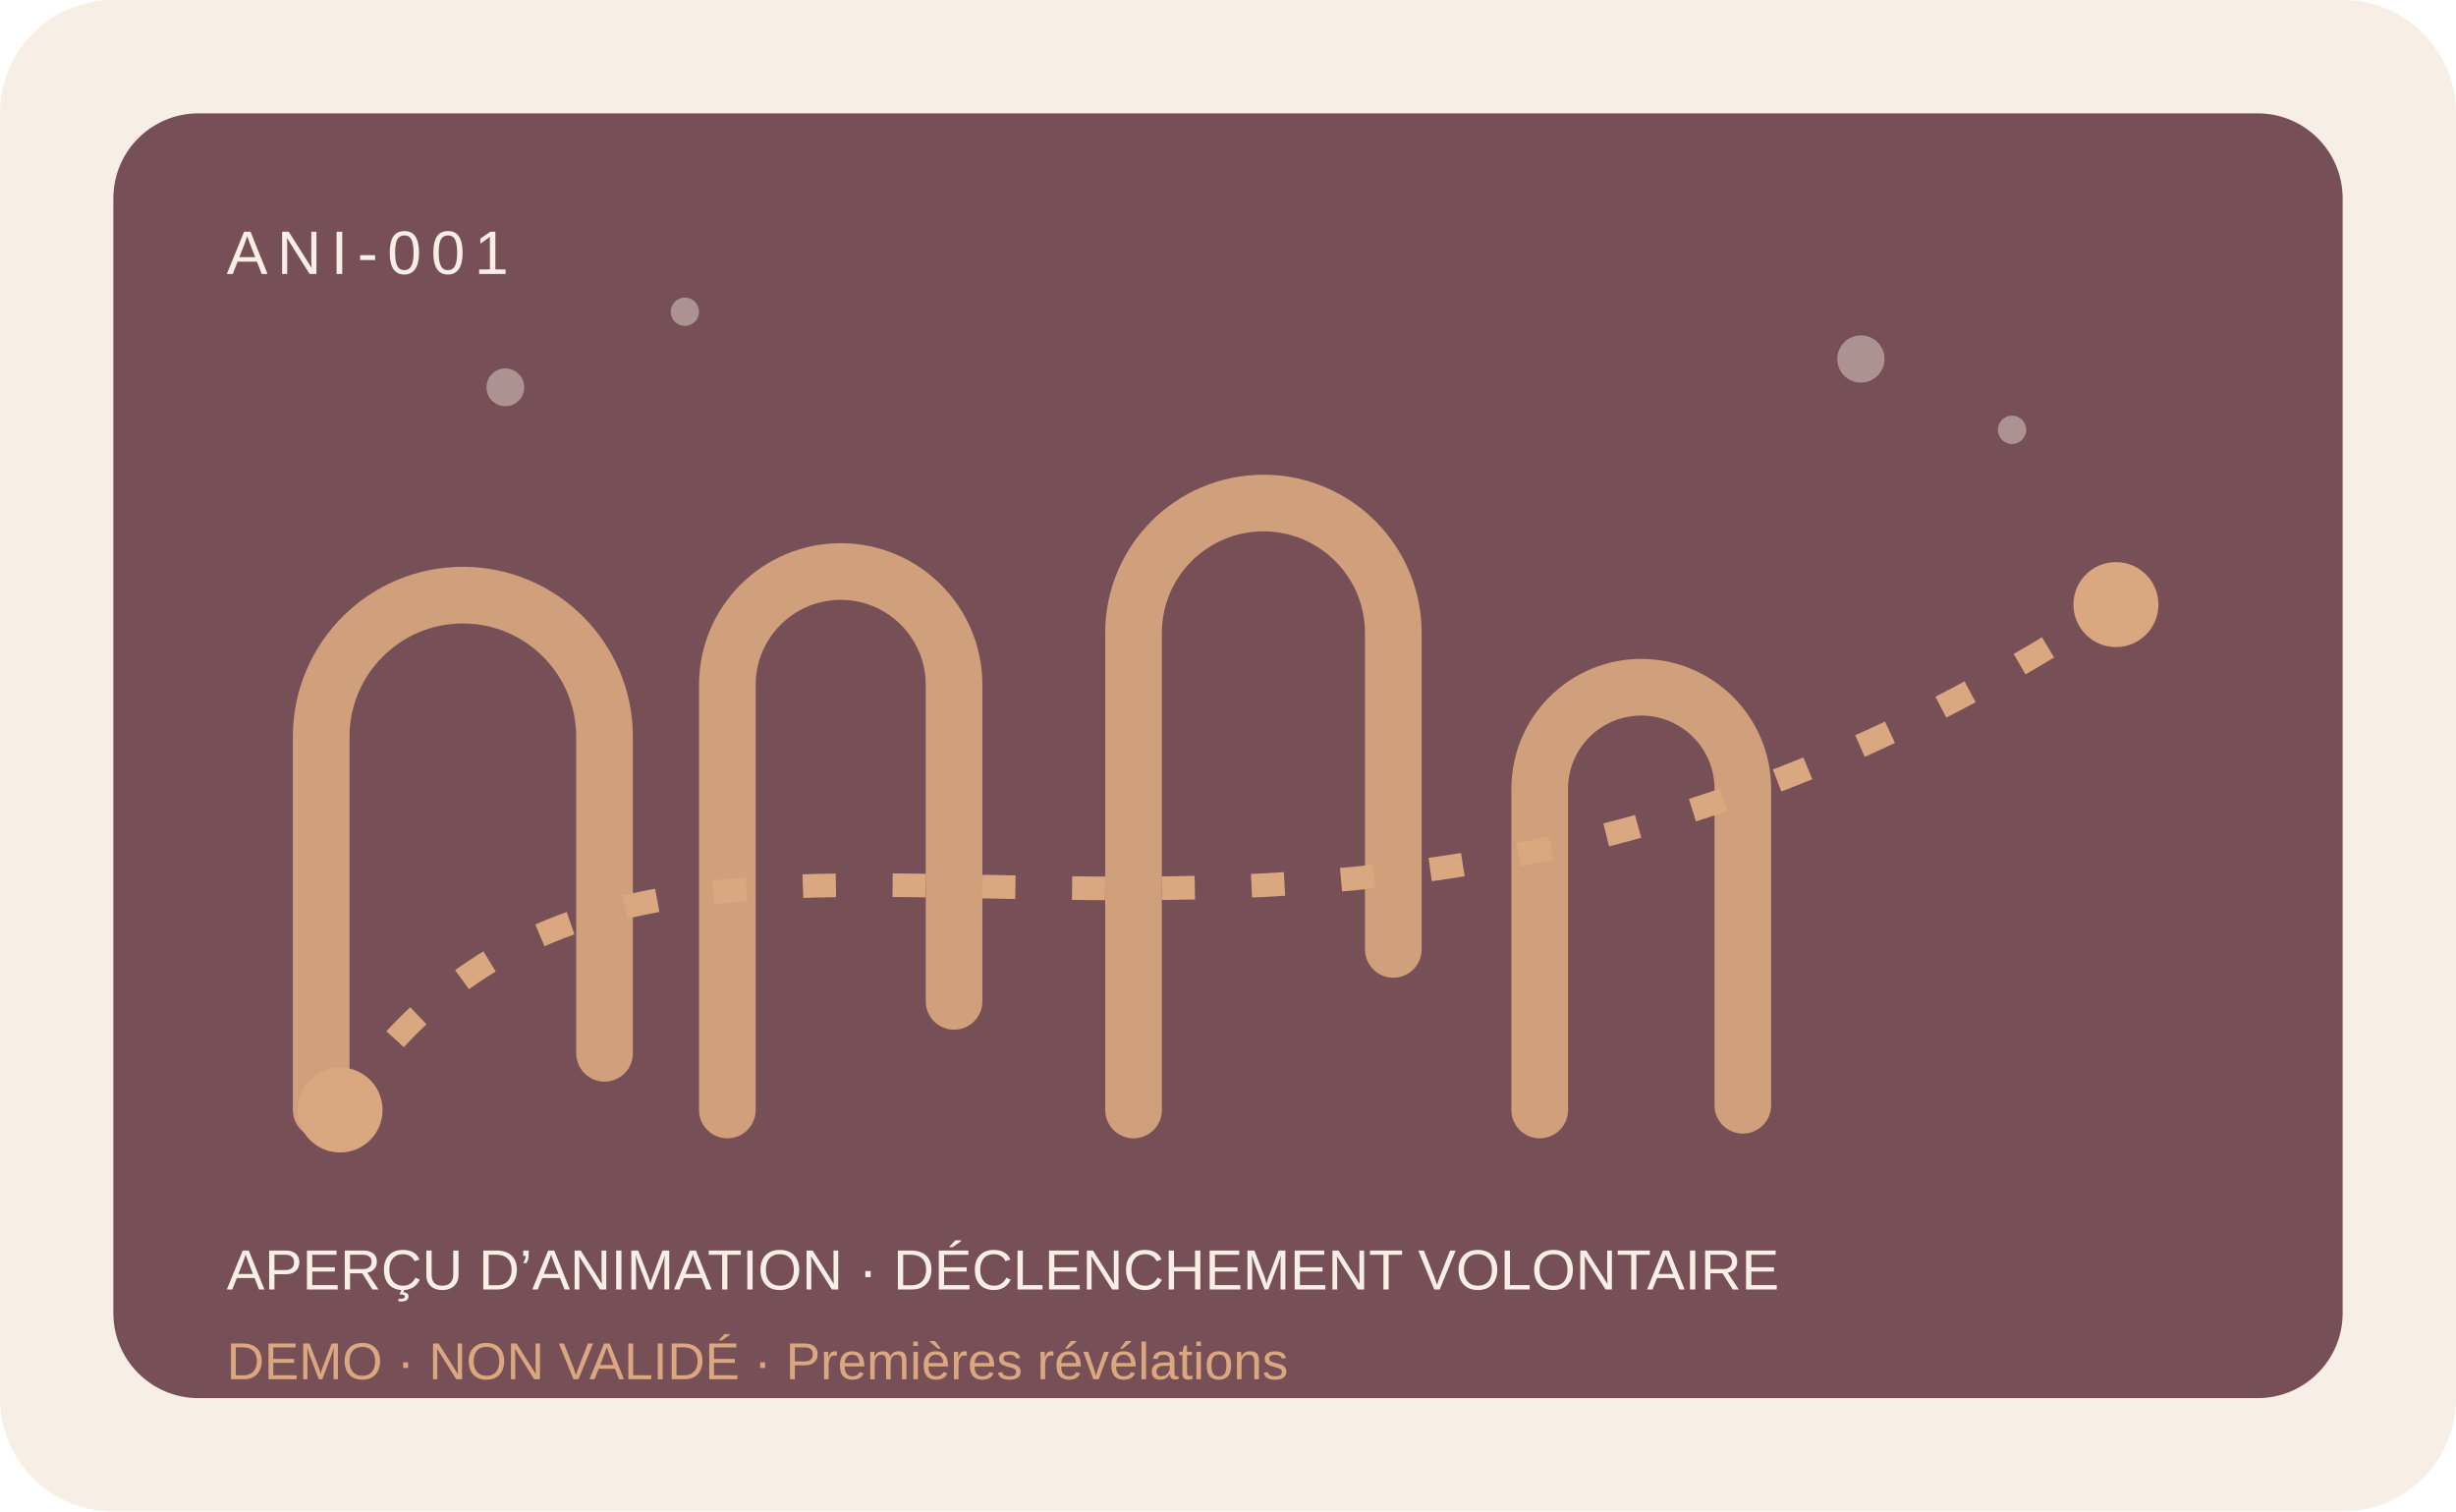
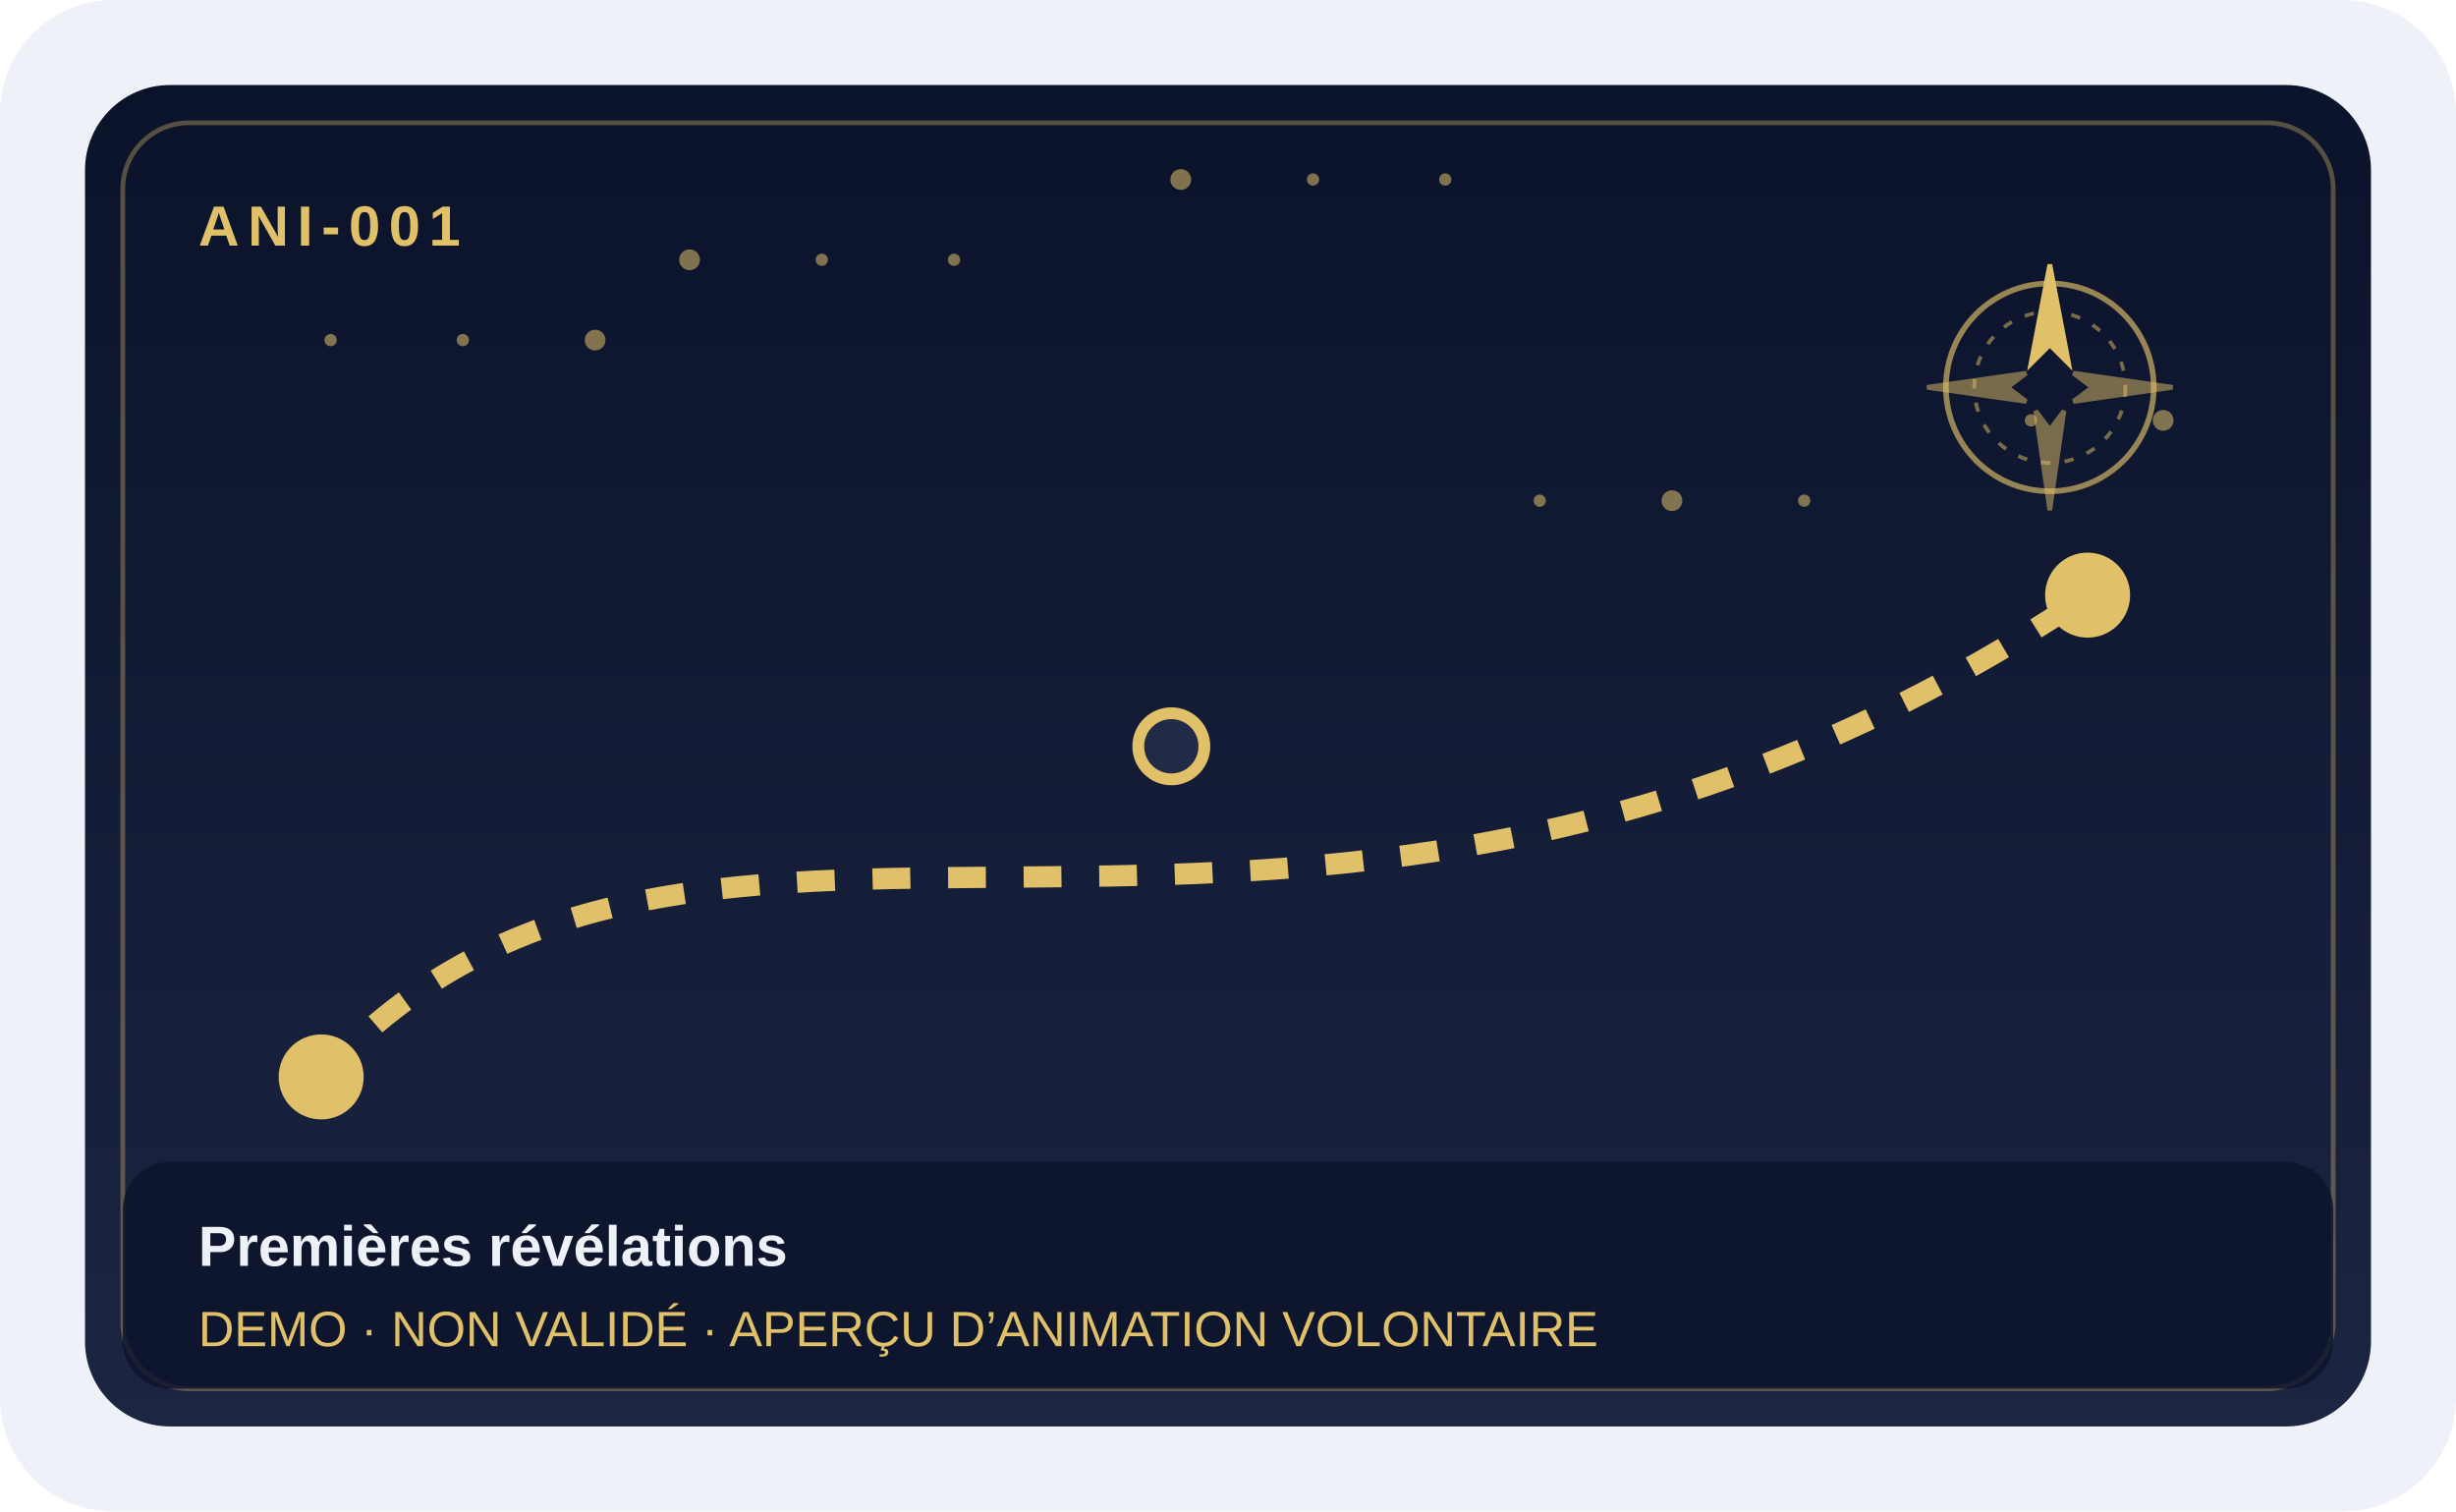
<svg xmlns="http://www.w3.org/2000/svg" viewBox="0 0 520 320" role="img" aria-labelledby="title desc">
-   <rect width="520" height="320" rx="24" fill="#f7eee5" />
-   <rect x="24" y="24" width="472" height="272" rx="18" fill="#714950" opacity=".96" />
-   <g opacity=".9">
-     <path d="M68 235V156a30 30 0 0 1 60 0v67" fill="none" stroke="#d9a780" stroke-width="12" stroke-linecap="round" />
-     <path d="M154 235V145a24 24 0 0 1 48 0v67" fill="none" stroke="#d9a780" stroke-width="12" stroke-linecap="round" />
-     <path d="M240 235V134a27.5 27.5 0 0 1 55 0v67" fill="none" stroke="#d9a780" stroke-width="12" stroke-linecap="round" />
-     <path d="M326 235V167a21.5 21.5 0 0 1 43 0v67" fill="none" stroke="#d9a780" stroke-width="12" stroke-linecap="round" />
+   <defs>
+     <linearGradient id="sky-ani-001" x1="0" y1="0" x2="0" y2="1">
+       <stop offset="0%" stop-color="#0b132b" />
+       <stop offset="100%" stop-color="#1c2541" />
+     </linearGradient>
+   </defs>
+   <rect width="520" height="320" rx="24" fill="#eef1f8" />
+   <rect x="18" y="18" width="484" height="284" rx="18" fill="url(#sky-ani-001)" />
+   <rect x="26" y="26" width="468" height="268" rx="14" fill="none" stroke="#e0c068" stroke-width="1" opacity="0.35" />
+   <g fill="#e0c068" opacity="0.55">
+     <circle cx="146" cy="55" r="2.2" />
+     <circle cx="326" cy="106" r="1.3" />
+     <circle cx="70" cy="72" r="1.3" />
+     <circle cx="250" cy="38" r="2.2" />
+     <circle cx="430" cy="89" r="1.3" />
+     <circle cx="174" cy="55" r="1.3" />
+     <circle cx="354" cy="106" r="2.2" />
+     <circle cx="98" cy="72" r="1.3" />
+     <circle cx="278" cy="38" r="1.3" />
+     <circle cx="458" cy="89" r="2.2" />
+     <circle cx="202" cy="55" r="1.3" />
+     <circle cx="382" cy="106" r="1.3" />
+     <circle cx="126" cy="72" r="2.2" />
+     <circle cx="306" cy="38" r="1.3" />
  </g>
-   <path d="M72 235 C140 132, 266 248, 448 128" fill="none" stroke="#d9a780" stroke-width="5" stroke-dasharray="7 12" />
-   <circle cx="72" cy="235" r="9" fill="#d9a780" />
-   <circle cx="448" cy="128" r="9" fill="#d9a780" />
-   <g fill="#f7eee5" opacity=".42">
-     <circle cx="107" cy="82" r="4" />
-     <circle cx="145" cy="66" r="3" />
-     <circle cx="394" cy="76" r="5" />
-     <circle cx="426" cy="91" r="3" />
+   <g transform="translate(434,82)" stroke="#e0c068" fill="none">
+     <circle cx="0" cy="0" r="22" stroke-width="1.2" opacity="0.65" />
+     <circle cx="0" cy="0" r="16" stroke-width="0.8" stroke-dasharray="2 3" opacity="0.5" />
+     <polygon points="0,-26 4,-5 0,-9 -4,-5" fill="#e0c068" />
+     <polygon points="0,26 3,5 0,9 -3,5" fill="#e0c068" opacity="0.5" />
+     <polygon points="-26,0 -5,-3 -9,0 -5,3" fill="#e0c068" opacity="0.5" />
+     <polygon points="26,0 5,-3 9,0 5,3" fill="#e0c068" opacity="0.5" />
  </g>
-   <text x="48" y="58" fill="#f7eee5" font-family="Arial, sans-serif" font-size="13" letter-spacing="2">ANI-001</text>
-   <text x="48" y="273" fill="#f7eee5" font-family="Arial, sans-serif" font-size="12">APERÇU D’ANIMATION · DÉCLENCHEMENT VOLONTAIRE</text>
-   <text x="48" y="292" fill="#d9a780" font-family="Arial, sans-serif" font-size="11">DEMO · NON VALIDÉ · Premières révélations</text>
+   <path d="M68 228 C148 140, 276 237, 442 126" fill="none" stroke="#e0c068" stroke-width="4.5" stroke-dasharray="8 8" />
+   <circle cx="68" cy="228" r="9" fill="#e0c068" />
+   <circle cx="248" cy="158" r="7" fill="#222b45" stroke="#e0c068" stroke-width="2.5" />
+   <circle cx="442" cy="126" r="9" fill="#e0c068" />
+   <rect x="26" y="246" width="468" height="48" rx="10" fill="#0b132b" opacity="0.82" />
+   <text x="42" y="52" fill="#e0c068" font-family="Arial, sans-serif" font-size="12" font-weight="bold" letter-spacing="1.8">ANI-001</text>
+   <text x="42" y="268" fill="#eef1f8" font-family="Arial, sans-serif" font-size="12" font-weight="bold">Premières révélations</text>
+   <text x="42" y="285" fill="#e0c068" font-family="Arial, sans-serif" font-size="10.5">DEMO · NON VALIDÉ · APERÇU D’ANIMATION VOLONTAIRE</text>
</svg>
